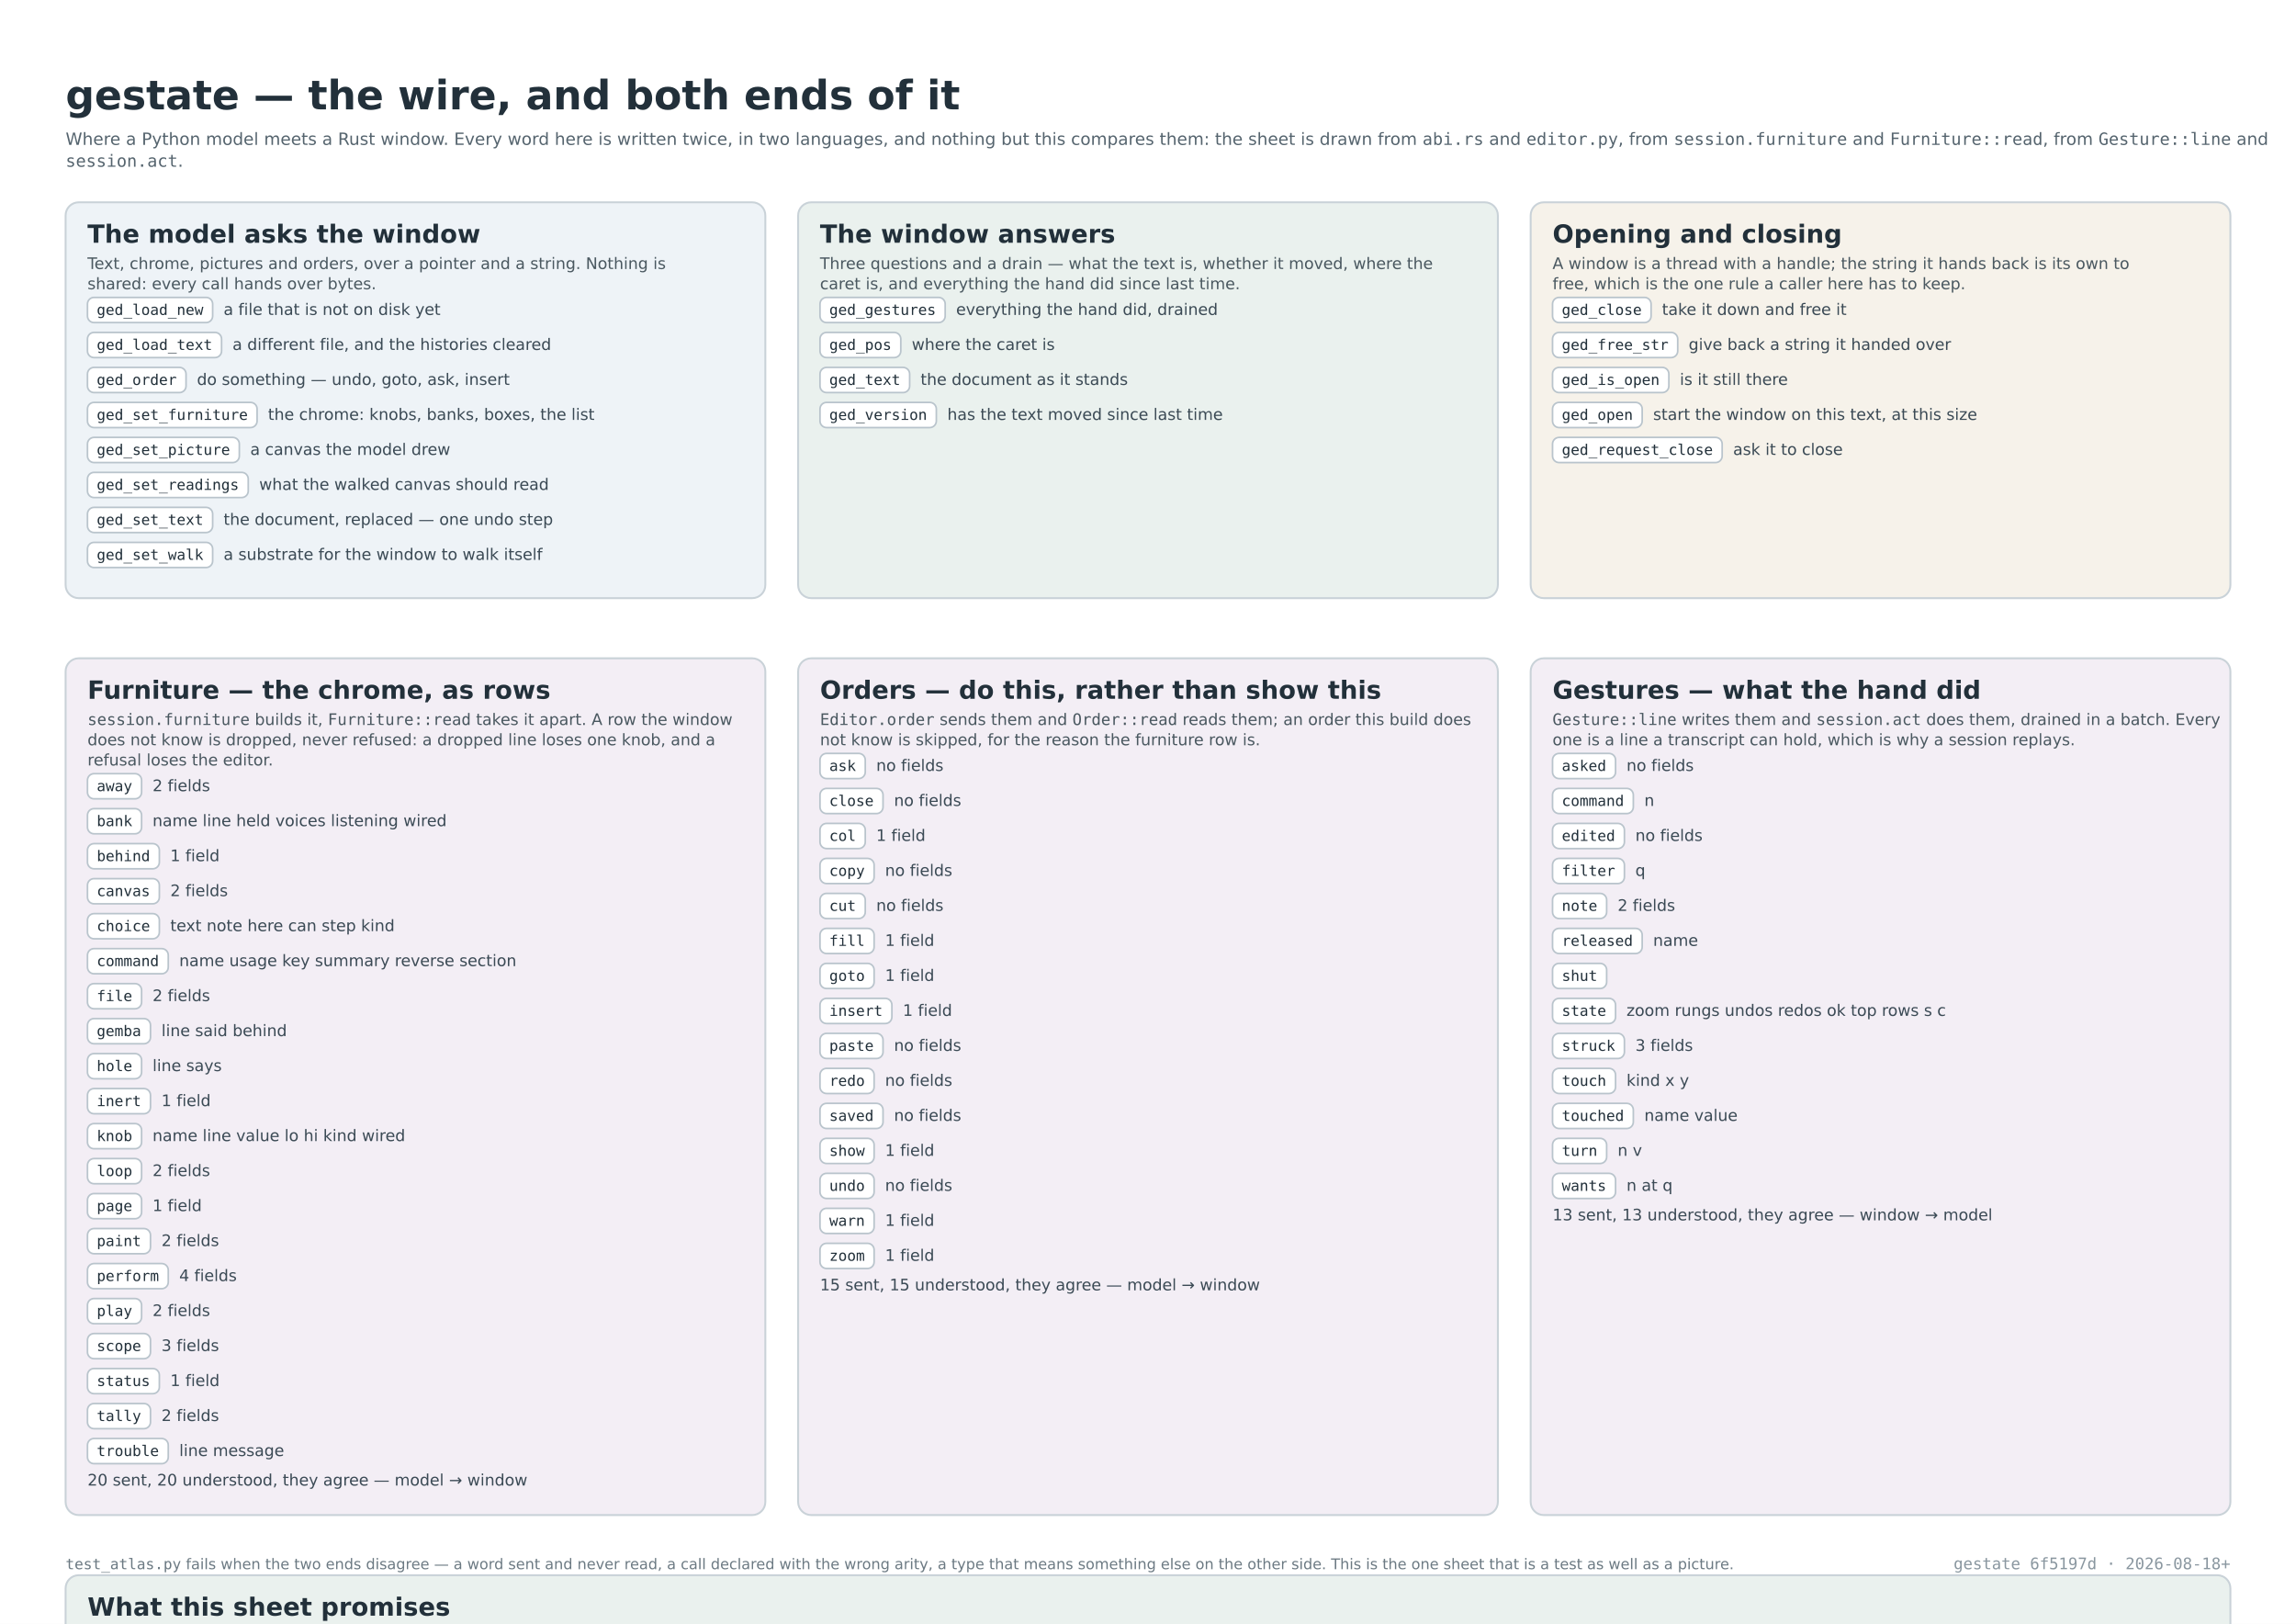
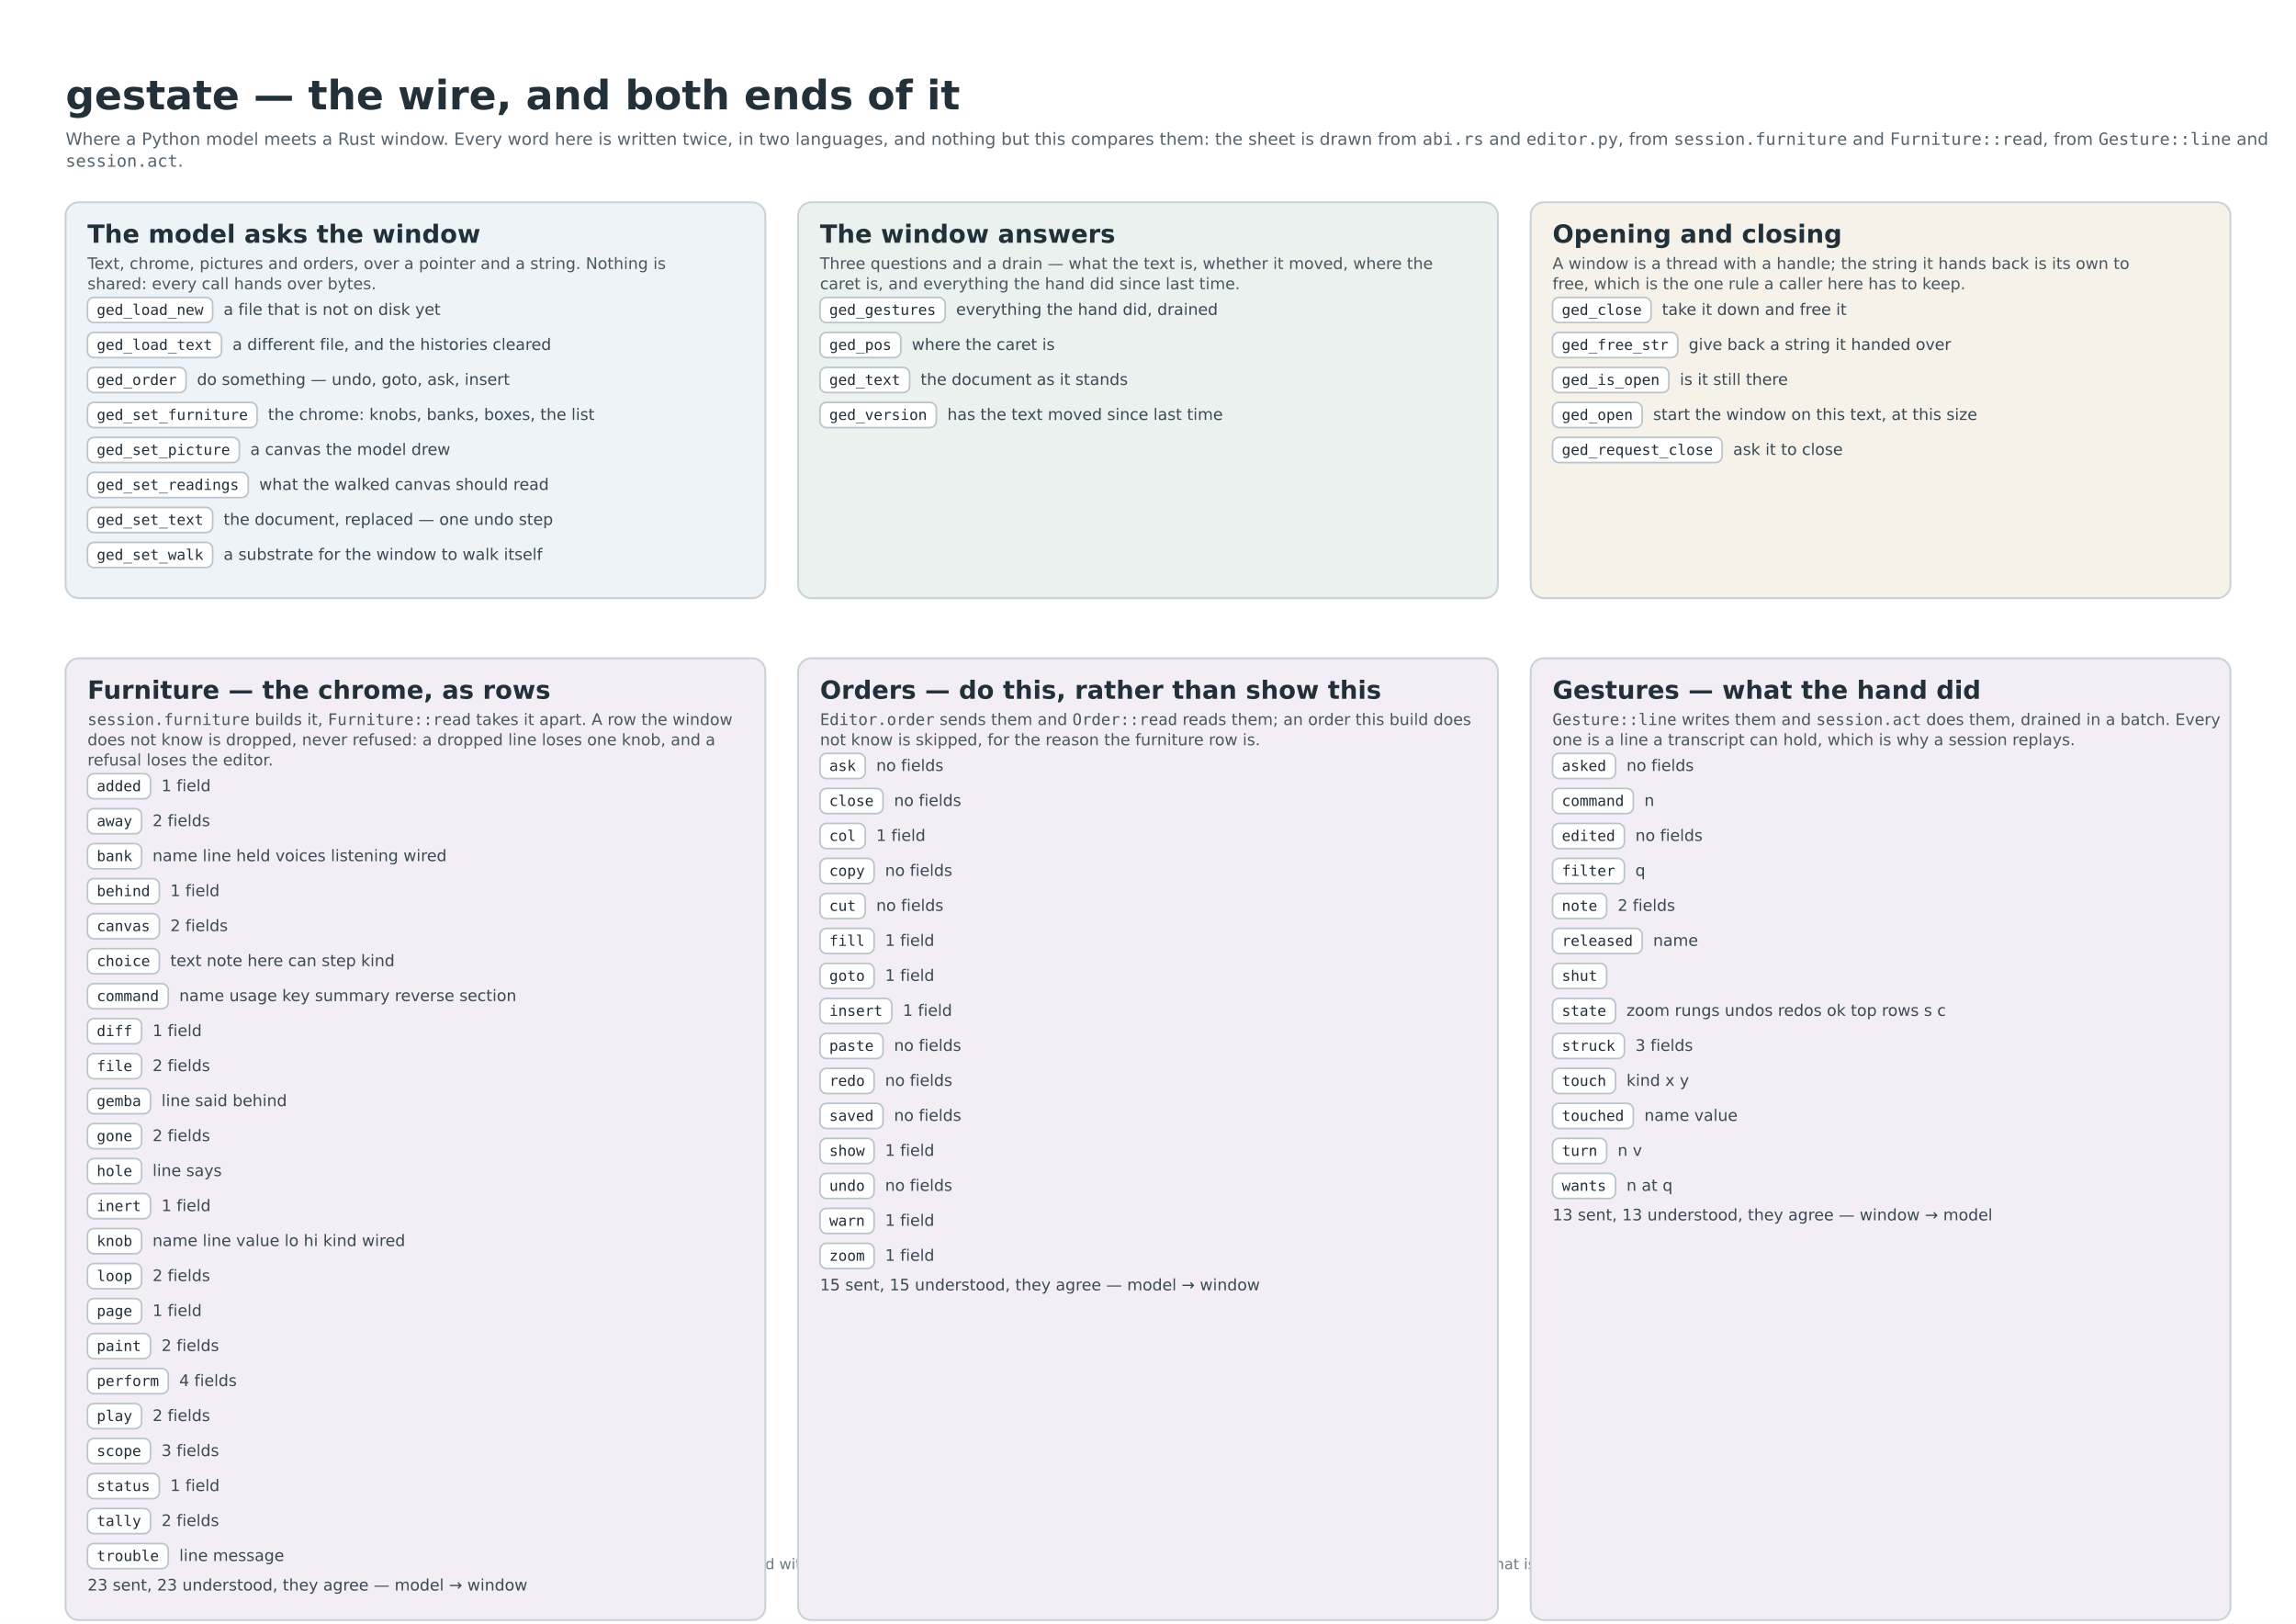
<svg xmlns="http://www.w3.org/2000/svg" width="420mm" height="297mm" viewBox="0 0 420 297">
  <defs>
    <marker id="tip" viewBox="0 0 10 10" refX="9" refY="5" markerWidth="5" markerHeight="5" orient="auto-start-reverse">
      <path d="M 0 1 L 9 5 L 0 9 z" fill="#3b4a55" />
    </marker>
  </defs>
  <style>
  text { font-family: 'DejaVu Sans', Verdana, sans-serif; fill: #22303a; }
  .mono, .chiptext { font-family: 'DejaVu Sans Mono', Consolas, monospace; }
  .title { font-size: 7.4px; font-weight: 700; }
  .subtitle { font-size: 3.1px; fill: #55646e; }
  .foot { font-size: 2.7px; fill: #6b7982; }
  .stamp { font-size: 2.9px; fill: #8a97a0; text-anchor: end; font-family: 'DejaVu Sans Mono', Consolas, monospace; }
  .lane { stroke: #c9d2d8; stroke-width: 0.35; }
  .lanetitle { font-size: 4.6px; font-weight: 700; }
  .step { font-size: 3.6px; font-weight: 700; }
  .stepnum { font-size: 3.2px; fill: #93a2ab; }
  .home { font-size: 2.6px; fill: #6b7982; text-anchor: end; }
  .refuses { font-size: 2.6px; fill: #8a5a5a; }
  .note { font-size: 2.9px; fill: #4a5860; }
  .extra { font-size: 2.9px; fill: #3b4a55; }
  .chip { fill: #ffffff; stroke: #b9c4cc; stroke-width: 0.3; }
  .chiptext { font-size: 2.7px; text-anchor: middle; }
  .edge { stroke: #3b4a55; stroke-width: 0.55; fill: none; }
  .edgetext { font-size: 2.7px; fill: #3b4a55; text-anchor: middle; }
</style>
  <rect x="0" y="0" width="420" height="297" fill="#ffffff" />
  <text class="title" x="12.00" y="20.00">gestate — the wire, and both ends of it</text>
  <text class="subtitle" x="12.00" y="26.50">Where a Python model meets a Rust window. Every word here is written twice, in two languages, and nothing but this compares them: the sheet is drawn from <tspan class="mono">abi.rs</tspan> and <tspan class="mono">editor.py</tspan>, from <tspan class="mono">session.furniture</tspan> and <tspan class="mono">Furniture::read</tspan>, from <tspan class="mono">Gesture::line</tspan> and</text>
  <text class="subtitle" x="12.00" y="30.50">
    <tspan class="mono">session.act</tspan>.</text>
  <text class="foot" x="12.00" y="287.00">
    <tspan class="mono">test_atlas.py</tspan> fails when the two ends disagree — a word sent and never read, a call declared with the wrong arity, a type that means something else on the other side. This is the one sheet that is a test as well as a picture.</text>
-   <text class="stamp" x="408.00" y="287.00">gestate 6f5197d · 2026-08-18+</text>
+   <text class="stamp" x="408.00" y="287.00">gestate f5200b5 · 2026-08-26+</text>
  <rect class="lane" x="12.00" y="37.00" width="128.00" height="72.40" rx="2.4" style="fill:#eef3f7" />
  <text class="lanetitle" x="16.00" y="44.40">The model asks the window</text>
  <text class="note" x="16.00" y="49.20">Text, chrome, pictures and orders, over a pointer and a string. Nothing is</text>
  <text class="note" x="16.00" y="52.90">shared: every call hands over bytes.</text>
  <rect class="chip" x="16.00" y="54.40" width="22.90" height="4.6" rx="1.2" />
  <text class="chiptext" x="27.45" y="57.60">ged_load_new</text>
  <text class="extra" x="40.90" y="57.60">a file that is not on disk yet</text>
  <rect class="chip" x="16.00" y="60.80" width="24.53" height="4.6" rx="1.2" />
  <text class="chiptext" x="28.27" y="64.00">ged_load_text</text>
  <text class="extra" x="42.53" y="64.00">a different file, and the histories cleared</text>
  <rect class="chip" x="16.00" y="67.20" width="18.03" height="4.6" rx="1.2" />
  <text class="chiptext" x="25.01" y="70.40">ged_order</text>
  <text class="extra" x="36.03" y="70.40">do something — undo, goto, ask, insert</text>
  <rect class="chip" x="16.00" y="73.60" width="31.03" height="4.6" rx="1.2" />
  <text class="chiptext" x="31.52" y="76.80">ged_set_furniture</text>
  <text class="extra" x="49.03" y="76.80">the chrome: knobs, banks, boxes, the list</text>
  <rect class="chip" x="16.00" y="80.00" width="27.78" height="4.6" rx="1.2" />
  <text class="chiptext" x="29.89" y="83.20">ged_set_picture</text>
  <text class="extra" x="45.78" y="83.20">a canvas the model drew</text>
  <rect class="chip" x="16.00" y="86.40" width="29.41" height="4.6" rx="1.2" />
  <text class="chiptext" x="30.70" y="89.60">ged_set_readings</text>
  <text class="extra" x="47.41" y="89.60">what the walked canvas should read</text>
  <rect class="chip" x="16.00" y="92.80" width="22.90" height="4.6" rx="1.2" />
  <text class="chiptext" x="27.45" y="96.00">ged_set_text</text>
  <text class="extra" x="40.90" y="96.00">the document, replaced — one undo step</text>
  <rect class="chip" x="16.00" y="99.20" width="22.90" height="4.6" rx="1.2" />
  <text class="chiptext" x="27.45" y="102.40">ged_set_walk</text>
  <text class="extra" x="40.90" y="102.40">a substrate for the window to walk itself</text>
  <rect class="lane" x="146.00" y="37.00" width="128.00" height="72.40" rx="2.4" style="fill:#eaf1ee" />
  <text class="lanetitle" x="150.00" y="44.40">The window answers</text>
  <text class="note" x="150.00" y="49.20">Three questions and a drain — what the text is, whether it moved, where the</text>
  <text class="note" x="150.00" y="52.90">caret is, and everything the hand did since last time.</text>
  <rect class="chip" x="150.00" y="54.40" width="22.90" height="4.6" rx="1.2" />
  <text class="chiptext" x="161.45" y="57.60">ged_gestures</text>
  <text class="extra" x="174.90" y="57.60">everything the hand did, drained</text>
  <rect class="chip" x="150.00" y="60.80" width="14.78" height="4.6" rx="1.2" />
  <text class="chiptext" x="157.39" y="64.00">ged_pos</text>
  <text class="extra" x="166.78" y="64.00">where the caret is</text>
  <rect class="chip" x="150.00" y="67.20" width="16.40" height="4.6" rx="1.2" />
  <text class="chiptext" x="158.20" y="70.40">ged_text</text>
  <text class="extra" x="168.40" y="70.40">the document as it stands</text>
  <rect class="chip" x="150.00" y="73.60" width="21.28" height="4.6" rx="1.2" />
  <text class="chiptext" x="160.64" y="76.80">ged_version</text>
  <text class="extra" x="173.28" y="76.80">has the text moved since last time</text>
  <rect class="lane" x="280.00" y="37.00" width="128.00" height="72.40" rx="2.4" style="fill:#f6f2ea" />
  <text class="lanetitle" x="284.00" y="44.40">Opening and closing</text>
  <text class="note" x="284.00" y="49.20">A window is a thread with a handle; the string it hands back is its own to</text>
  <text class="note" x="284.00" y="52.90">free, which is the one rule a caller here has to keep.</text>
  <rect class="chip" x="284.00" y="54.40" width="18.03" height="4.6" rx="1.2" />
  <text class="chiptext" x="293.01" y="57.60">ged_close</text>
  <text class="extra" x="304.03" y="57.60">take it down and free it</text>
  <rect class="chip" x="284.00" y="60.80" width="22.90" height="4.6" rx="1.2" />
  <text class="chiptext" x="295.45" y="64.00">ged_free_str</text>
  <text class="extra" x="308.90" y="64.00">give back a string it handed over</text>
  <rect class="chip" x="284.00" y="67.20" width="21.28" height="4.6" rx="1.2" />
  <text class="chiptext" x="294.64" y="70.40">ged_is_open</text>
  <text class="extra" x="307.28" y="70.40">is it still there</text>
  <rect class="chip" x="284.00" y="73.60" width="16.40" height="4.6" rx="1.2" />
  <text class="chiptext" x="292.20" y="76.80">ged_open</text>
  <text class="extra" x="302.40" y="76.80">start the window on this text, at this size</text>
  <rect class="chip" x="284.00" y="80.00" width="31.03" height="4.6" rx="1.2" />
  <text class="chiptext" x="299.52" y="83.20">ged_request_close</text>
  <text class="extra" x="317.03" y="83.20">ask it to close</text>
-   <rect class="lane" x="12.00" y="120.40" width="128.00" height="156.70" rx="2.4" style="fill:#f3eef5" />
+   <rect class="lane" x="12.00" y="120.40" width="128.00" height="175.90" rx="2.4" style="fill:#f3eef5" />
  <text class="lanetitle" x="16.00" y="127.80">Furniture — the chrome, as rows</text>
  <text class="note" x="16.00" y="132.60">
    <tspan class="mono">session.furniture</tspan> builds it, <tspan class="mono">Furniture::read</tspan> takes it apart. A row the window</text>
  <text class="note" x="16.00" y="136.30">does not know is dropped, never refused: a dropped line loses one knob, and a</text>
  <text class="note" x="16.00" y="140.00">refusal loses the editor.</text>
-   <rect class="chip" x="16.00" y="141.50" width="9.90" height="4.6" rx="1.2" />
-   <text class="chiptext" x="20.95" y="144.70">away</text>
-   <text class="extra" x="27.90" y="144.70">2 fields</text>
+   <rect class="chip" x="16.00" y="141.50" width="11.53" height="4.6" rx="1.2" />
+   <text class="chiptext" x="21.76" y="144.70">added</text>
+   <text class="extra" x="29.53" y="144.70">1 field</text>
  <rect class="chip" x="16.00" y="147.90" width="9.90" height="4.6" rx="1.2" />
-   <text class="chiptext" x="20.95" y="151.10">bank</text>
-   <text class="extra" x="27.90" y="151.10">name line held voices listening wired</text>
-   <rect class="chip" x="16.00" y="154.30" width="13.15" height="4.6" rx="1.2" />
-   <text class="chiptext" x="22.58" y="157.50">behind</text>
-   <text class="extra" x="31.15" y="157.50">1 field</text>
+   <text class="chiptext" x="20.95" y="151.10">away</text>
+   <text class="extra" x="27.90" y="151.10">2 fields</text>
+   <rect class="chip" x="16.00" y="154.30" width="9.90" height="4.6" rx="1.2" />
+   <text class="chiptext" x="20.95" y="157.50">bank</text>
+   <text class="extra" x="27.90" y="157.50">name line held voices listening wired</text>
  <rect class="chip" x="16.00" y="160.70" width="13.15" height="4.6" rx="1.2" />
-   <text class="chiptext" x="22.58" y="163.90">canvas</text>
-   <text class="extra" x="31.15" y="163.90">2 fields</text>
+   <text class="chiptext" x="22.58" y="163.90">behind</text>
+   <text class="extra" x="31.15" y="163.90">1 field</text>
  <rect class="chip" x="16.00" y="167.10" width="13.15" height="4.6" rx="1.2" />
-   <text class="chiptext" x="22.58" y="170.30">choice</text>
-   <text class="extra" x="31.15" y="170.30">text note here can step kind</text>
-   <rect class="chip" x="16.00" y="173.50" width="14.78" height="4.6" rx="1.2" />
-   <text class="chiptext" x="23.39" y="176.70">command</text>
-   <text class="extra" x="32.78" y="176.70">name usage key summary reverse section</text>
-   <rect class="chip" x="16.00" y="179.90" width="9.90" height="4.6" rx="1.2" />
-   <text class="chiptext" x="20.95" y="183.10">file</text>
-   <text class="extra" x="27.90" y="183.10">2 fields</text>
-   <rect class="chip" x="16.00" y="186.30" width="11.53" height="4.6" rx="1.2" />
-   <text class="chiptext" x="21.76" y="189.50">gemba</text>
-   <text class="extra" x="29.53" y="189.50">line said behind</text>
+   <text class="chiptext" x="22.58" y="170.30">canvas</text>
+   <text class="extra" x="31.15" y="170.30">2 fields</text>
+   <rect class="chip" x="16.00" y="173.50" width="13.15" height="4.6" rx="1.2" />
+   <text class="chiptext" x="22.58" y="176.70">choice</text>
+   <text class="extra" x="31.15" y="176.70">text note here can step kind</text>
+   <rect class="chip" x="16.00" y="179.90" width="14.78" height="4.6" rx="1.2" />
+   <text class="chiptext" x="23.39" y="183.10">command</text>
+   <text class="extra" x="32.78" y="183.10">name usage key summary reverse section</text>
+   <rect class="chip" x="16.00" y="186.30" width="9.90" height="4.6" rx="1.2" />
+   <text class="chiptext" x="20.95" y="189.50">diff</text>
+   <text class="extra" x="27.90" y="189.50">1 field</text>
  <rect class="chip" x="16.00" y="192.70" width="9.90" height="4.6" rx="1.2" />
-   <text class="chiptext" x="20.95" y="195.90">hole</text>
-   <text class="extra" x="27.90" y="195.90">line says</text>
+   <text class="chiptext" x="20.95" y="195.90">file</text>
+   <text class="extra" x="27.90" y="195.90">2 fields</text>
  <rect class="chip" x="16.00" y="199.10" width="11.53" height="4.6" rx="1.2" />
-   <text class="chiptext" x="21.76" y="202.30">inert</text>
-   <text class="extra" x="29.53" y="202.30">1 field</text>
+   <text class="chiptext" x="21.76" y="202.30">gemba</text>
+   <text class="extra" x="29.53" y="202.30">line said behind</text>
  <rect class="chip" x="16.00" y="205.50" width="9.90" height="4.6" rx="1.2" />
-   <text class="chiptext" x="20.95" y="208.70">knob</text>
-   <text class="extra" x="27.90" y="208.70">name line value lo hi kind wired</text>
+   <text class="chiptext" x="20.95" y="208.70">gone</text>
+   <text class="extra" x="27.90" y="208.70">2 fields</text>
  <rect class="chip" x="16.00" y="211.90" width="9.90" height="4.6" rx="1.2" />
-   <text class="chiptext" x="20.95" y="215.10">loop</text>
-   <text class="extra" x="27.90" y="215.10">2 fields</text>
-   <rect class="chip" x="16.00" y="218.30" width="9.90" height="4.6" rx="1.2" />
-   <text class="chiptext" x="20.95" y="221.50">page</text>
-   <text class="extra" x="27.90" y="221.50">1 field</text>
-   <rect class="chip" x="16.00" y="224.70" width="11.53" height="4.6" rx="1.2" />
-   <text class="chiptext" x="21.76" y="227.90">paint</text>
-   <text class="extra" x="29.53" y="227.90">2 fields</text>
-   <rect class="chip" x="16.00" y="231.10" width="14.78" height="4.6" rx="1.2" />
-   <text class="chiptext" x="23.39" y="234.30">perform</text>
-   <text class="extra" x="32.78" y="234.30">4 fields</text>
+   <text class="chiptext" x="20.95" y="215.10">hole</text>
+   <text class="extra" x="27.90" y="215.10">line says</text>
+   <rect class="chip" x="16.00" y="218.30" width="11.53" height="4.6" rx="1.2" />
+   <text class="chiptext" x="21.76" y="221.50">inert</text>
+   <text class="extra" x="29.53" y="221.50">1 field</text>
+   <rect class="chip" x="16.00" y="224.70" width="9.90" height="4.6" rx="1.2" />
+   <text class="chiptext" x="20.95" y="227.90">knob</text>
+   <text class="extra" x="27.90" y="227.90">name line value lo hi kind wired</text>
+   <rect class="chip" x="16.00" y="231.10" width="9.90" height="4.6" rx="1.2" />
+   <text class="chiptext" x="20.95" y="234.30">loop</text>
+   <text class="extra" x="27.90" y="234.30">2 fields</text>
  <rect class="chip" x="16.00" y="237.50" width="9.90" height="4.6" rx="1.2" />
-   <text class="chiptext" x="20.95" y="240.70">play</text>
-   <text class="extra" x="27.90" y="240.70">2 fields</text>
+   <text class="chiptext" x="20.95" y="240.70">page</text>
+   <text class="extra" x="27.90" y="240.70">1 field</text>
  <rect class="chip" x="16.00" y="243.90" width="11.53" height="4.6" rx="1.2" />
-   <text class="chiptext" x="21.76" y="247.10">scope</text>
-   <text class="extra" x="29.53" y="247.10">3 fields</text>
-   <rect class="chip" x="16.00" y="250.30" width="13.15" height="4.6" rx="1.2" />
-   <text class="chiptext" x="22.58" y="253.50">status</text>
-   <text class="extra" x="31.15" y="253.50">1 field</text>
-   <rect class="chip" x="16.00" y="256.70" width="11.53" height="4.6" rx="1.2" />
-   <text class="chiptext" x="21.76" y="259.90">tally</text>
-   <text class="extra" x="29.53" y="259.90">2 fields</text>
-   <rect class="chip" x="16.00" y="263.10" width="14.78" height="4.6" rx="1.2" />
-   <text class="chiptext" x="23.39" y="266.30">trouble</text>
-   <text class="extra" x="32.78" y="266.30">line message</text>
-   <text class="extra" x="16.00" y="271.70">20 sent, 20 understood, they agree — model → window</text>
-   <rect class="lane" x="146.00" y="120.40" width="128.00" height="156.70" rx="2.4" style="fill:#f3eef5" />
+   <text class="chiptext" x="21.76" y="247.10">paint</text>
+   <text class="extra" x="29.53" y="247.10">2 fields</text>
+   <rect class="chip" x="16.00" y="250.30" width="14.78" height="4.6" rx="1.2" />
+   <text class="chiptext" x="23.39" y="253.50">perform</text>
+   <text class="extra" x="32.78" y="253.50">4 fields</text>
+   <rect class="chip" x="16.00" y="256.70" width="9.90" height="4.6" rx="1.2" />
+   <text class="chiptext" x="20.95" y="259.90">play</text>
+   <text class="extra" x="27.90" y="259.90">2 fields</text>
+   <rect class="chip" x="16.00" y="263.10" width="11.53" height="4.6" rx="1.2" />
+   <text class="chiptext" x="21.76" y="266.30">scope</text>
+   <text class="extra" x="29.53" y="266.30">3 fields</text>
+   <rect class="chip" x="16.00" y="269.50" width="13.15" height="4.6" rx="1.2" />
+   <text class="chiptext" x="22.58" y="272.70">status</text>
+   <text class="extra" x="31.15" y="272.70">1 field</text>
+   <rect class="chip" x="16.00" y="275.90" width="11.53" height="4.6" rx="1.2" />
+   <text class="chiptext" x="21.76" y="279.10">tally</text>
+   <text class="extra" x="29.53" y="279.10">2 fields</text>
+   <rect class="chip" x="16.00" y="282.30" width="14.78" height="4.6" rx="1.2" />
+   <text class="chiptext" x="23.39" y="285.50">trouble</text>
+   <text class="extra" x="32.78" y="285.50">line message</text>
+   <text class="extra" x="16.00" y="290.90">23 sent, 23 understood, they agree — model → window</text>
+   <rect class="lane" x="146.00" y="120.40" width="128.00" height="175.90" rx="2.4" style="fill:#f3eef5" />
  <text class="lanetitle" x="150.00" y="127.80">Orders — do this, rather than show this</text>
  <text class="note" x="150.00" y="132.60">
    <tspan class="mono">Editor.order</tspan> sends them and <tspan class="mono">Order::read</tspan> reads them; an order this build does</text>
  <text class="note" x="150.00" y="136.30">not know is skipped, for the reason the furniture row is.</text>
  <rect class="chip" x="150.00" y="137.80" width="8.28" height="4.6" rx="1.2" />
  <text class="chiptext" x="154.14" y="141.00">ask</text>
  <text class="extra" x="160.28" y="141.00">no fields</text>
  <rect class="chip" x="150.00" y="144.20" width="11.53" height="4.6" rx="1.2" />
  <text class="chiptext" x="155.76" y="147.40">close</text>
  <text class="extra" x="163.53" y="147.40">no fields</text>
  <rect class="chip" x="150.00" y="150.60" width="8.28" height="4.6" rx="1.2" />
  <text class="chiptext" x="154.14" y="153.80">col</text>
  <text class="extra" x="160.28" y="153.80">1 field</text>
  <rect class="chip" x="150.00" y="157.00" width="9.90" height="4.6" rx="1.2" />
  <text class="chiptext" x="154.95" y="160.20">copy</text>
  <text class="extra" x="161.90" y="160.20">no fields</text>
  <rect class="chip" x="150.00" y="163.40" width="8.28" height="4.6" rx="1.2" />
  <text class="chiptext" x="154.14" y="166.60">cut</text>
  <text class="extra" x="160.28" y="166.60">no fields</text>
  <rect class="chip" x="150.00" y="169.80" width="9.90" height="4.6" rx="1.2" />
  <text class="chiptext" x="154.95" y="173.00">fill</text>
  <text class="extra" x="161.90" y="173.00">1 field</text>
  <rect class="chip" x="150.00" y="176.20" width="9.90" height="4.6" rx="1.2" />
  <text class="chiptext" x="154.95" y="179.40">goto</text>
  <text class="extra" x="161.90" y="179.40">1 field</text>
  <rect class="chip" x="150.00" y="182.60" width="13.15" height="4.6" rx="1.2" />
  <text class="chiptext" x="156.58" y="185.80">insert</text>
  <text class="extra" x="165.15" y="185.80">1 field</text>
  <rect class="chip" x="150.00" y="189.00" width="11.53" height="4.6" rx="1.2" />
  <text class="chiptext" x="155.76" y="192.20">paste</text>
  <text class="extra" x="163.53" y="192.20">no fields</text>
  <rect class="chip" x="150.00" y="195.40" width="9.90" height="4.6" rx="1.2" />
  <text class="chiptext" x="154.95" y="198.60">redo</text>
  <text class="extra" x="161.90" y="198.60">no fields</text>
  <rect class="chip" x="150.00" y="201.80" width="11.53" height="4.6" rx="1.2" />
  <text class="chiptext" x="155.76" y="205.00">saved</text>
  <text class="extra" x="163.53" y="205.00">no fields</text>
  <rect class="chip" x="150.00" y="208.20" width="9.90" height="4.6" rx="1.2" />
  <text class="chiptext" x="154.95" y="211.40">show</text>
  <text class="extra" x="161.90" y="211.40">1 field</text>
  <rect class="chip" x="150.00" y="214.60" width="9.90" height="4.6" rx="1.2" />
  <text class="chiptext" x="154.95" y="217.80">undo</text>
  <text class="extra" x="161.90" y="217.80">no fields</text>
  <rect class="chip" x="150.00" y="221.00" width="9.90" height="4.6" rx="1.2" />
  <text class="chiptext" x="154.95" y="224.20">warn</text>
  <text class="extra" x="161.90" y="224.20">1 field</text>
  <rect class="chip" x="150.00" y="227.40" width="9.90" height="4.6" rx="1.2" />
  <text class="chiptext" x="154.95" y="230.60">zoom</text>
  <text class="extra" x="161.90" y="230.60">1 field</text>
  <text class="extra" x="150.00" y="236.00">15 sent, 15 understood, they agree — model → window</text>
-   <rect class="lane" x="280.00" y="120.40" width="128.00" height="156.70" rx="2.4" style="fill:#f3eef5" />
+   <rect class="lane" x="280.00" y="120.40" width="128.00" height="175.90" rx="2.4" style="fill:#f3eef5" />
  <text class="lanetitle" x="284.00" y="127.80">Gestures — what the hand did</text>
  <text class="note" x="284.00" y="132.60">
    <tspan class="mono">Gesture::line</tspan> writes them and <tspan class="mono">session.act</tspan> does them, drained in a batch. Every</text>
  <text class="note" x="284.00" y="136.30">one is a line a transcript can hold, which is why a session replays.</text>
  <rect class="chip" x="284.00" y="137.80" width="11.53" height="4.6" rx="1.2" />
  <text class="chiptext" x="289.76" y="141.00">asked</text>
  <text class="extra" x="297.53" y="141.00">no fields</text>
  <rect class="chip" x="284.00" y="144.20" width="14.78" height="4.6" rx="1.2" />
  <text class="chiptext" x="291.39" y="147.40">command</text>
  <text class="extra" x="300.78" y="147.40">n</text>
  <rect class="chip" x="284.00" y="150.60" width="13.15" height="4.6" rx="1.2" />
  <text class="chiptext" x="290.58" y="153.80">edited</text>
  <text class="extra" x="299.15" y="153.80">no fields</text>
  <rect class="chip" x="284.00" y="157.00" width="13.15" height="4.6" rx="1.2" />
  <text class="chiptext" x="290.58" y="160.20">filter</text>
  <text class="extra" x="299.15" y="160.20">q</text>
  <rect class="chip" x="284.00" y="163.40" width="9.90" height="4.6" rx="1.2" />
  <text class="chiptext" x="288.95" y="166.60">note</text>
  <text class="extra" x="295.90" y="166.60">2 fields</text>
  <rect class="chip" x="284.00" y="169.80" width="16.40" height="4.6" rx="1.2" />
  <text class="chiptext" x="292.20" y="173.00">released</text>
  <text class="extra" x="302.40" y="173.00">name</text>
  <rect class="chip" x="284.00" y="176.20" width="9.90" height="4.6" rx="1.2" />
  <text class="chiptext" x="288.95" y="179.40">shut</text>
  <text class="extra" x="295.90" y="179.40" />
  <rect class="chip" x="284.00" y="182.60" width="11.53" height="4.6" rx="1.2" />
  <text class="chiptext" x="289.76" y="185.80">state</text>
  <text class="extra" x="297.53" y="185.80">zoom rungs undos redos ok top rows s c</text>
  <rect class="chip" x="284.00" y="189.00" width="13.15" height="4.6" rx="1.2" />
  <text class="chiptext" x="290.58" y="192.20">struck</text>
  <text class="extra" x="299.15" y="192.20">3 fields</text>
  <rect class="chip" x="284.00" y="195.40" width="11.53" height="4.6" rx="1.2" />
  <text class="chiptext" x="289.76" y="198.60">touch</text>
  <text class="extra" x="297.53" y="198.60">kind x y</text>
  <rect class="chip" x="284.00" y="201.80" width="14.78" height="4.6" rx="1.2" />
  <text class="chiptext" x="291.39" y="205.00">touched</text>
  <text class="extra" x="300.78" y="205.00">name value</text>
  <rect class="chip" x="284.00" y="208.20" width="9.90" height="4.6" rx="1.2" />
  <text class="chiptext" x="288.95" y="211.40">turn</text>
  <text class="extra" x="295.90" y="211.40">n v</text>
  <rect class="chip" x="284.00" y="214.60" width="11.53" height="4.6" rx="1.2" />
  <text class="chiptext" x="289.76" y="217.80">wants</text>
  <text class="extra" x="297.53" y="217.80">n at q</text>
  <text class="extra" x="284.00" y="223.20">13 sent, 13 understood, they agree — window → model</text>
-   <rect class="lane" x="12.00" y="288.10" width="396.00" height="21.30" rx="2.4" style="fill:#eaf1ee" />
-   <text class="lanetitle" x="16.00" y="295.50">What this sheet promises</text>
-   <text class="note" x="16.00" y="300.30">Both ends of every word above are read out of the source, and compared.</text>
-   <text class="extra" x="16.00" y="304.00">Everything above is read from both ends: 17 calls, 20 furniture, 15 orders, 13 gestures — and today they agree.</text>
+   <rect class="lane" x="12.00" y="307.30" width="396.00" height="21.30" rx="2.4" style="fill:#eaf1ee" />
+   <text class="lanetitle" x="16.00" y="314.70">What this sheet promises</text>
+   <text class="note" x="16.00" y="319.50">Both ends of every word above are read out of the source, and compared.</text>
+   <text class="extra" x="16.00" y="323.20">Everything above is read from both ends: 17 calls, 23 furniture, 15 orders, 13 gestures — and today they agree.</text>
</svg>
